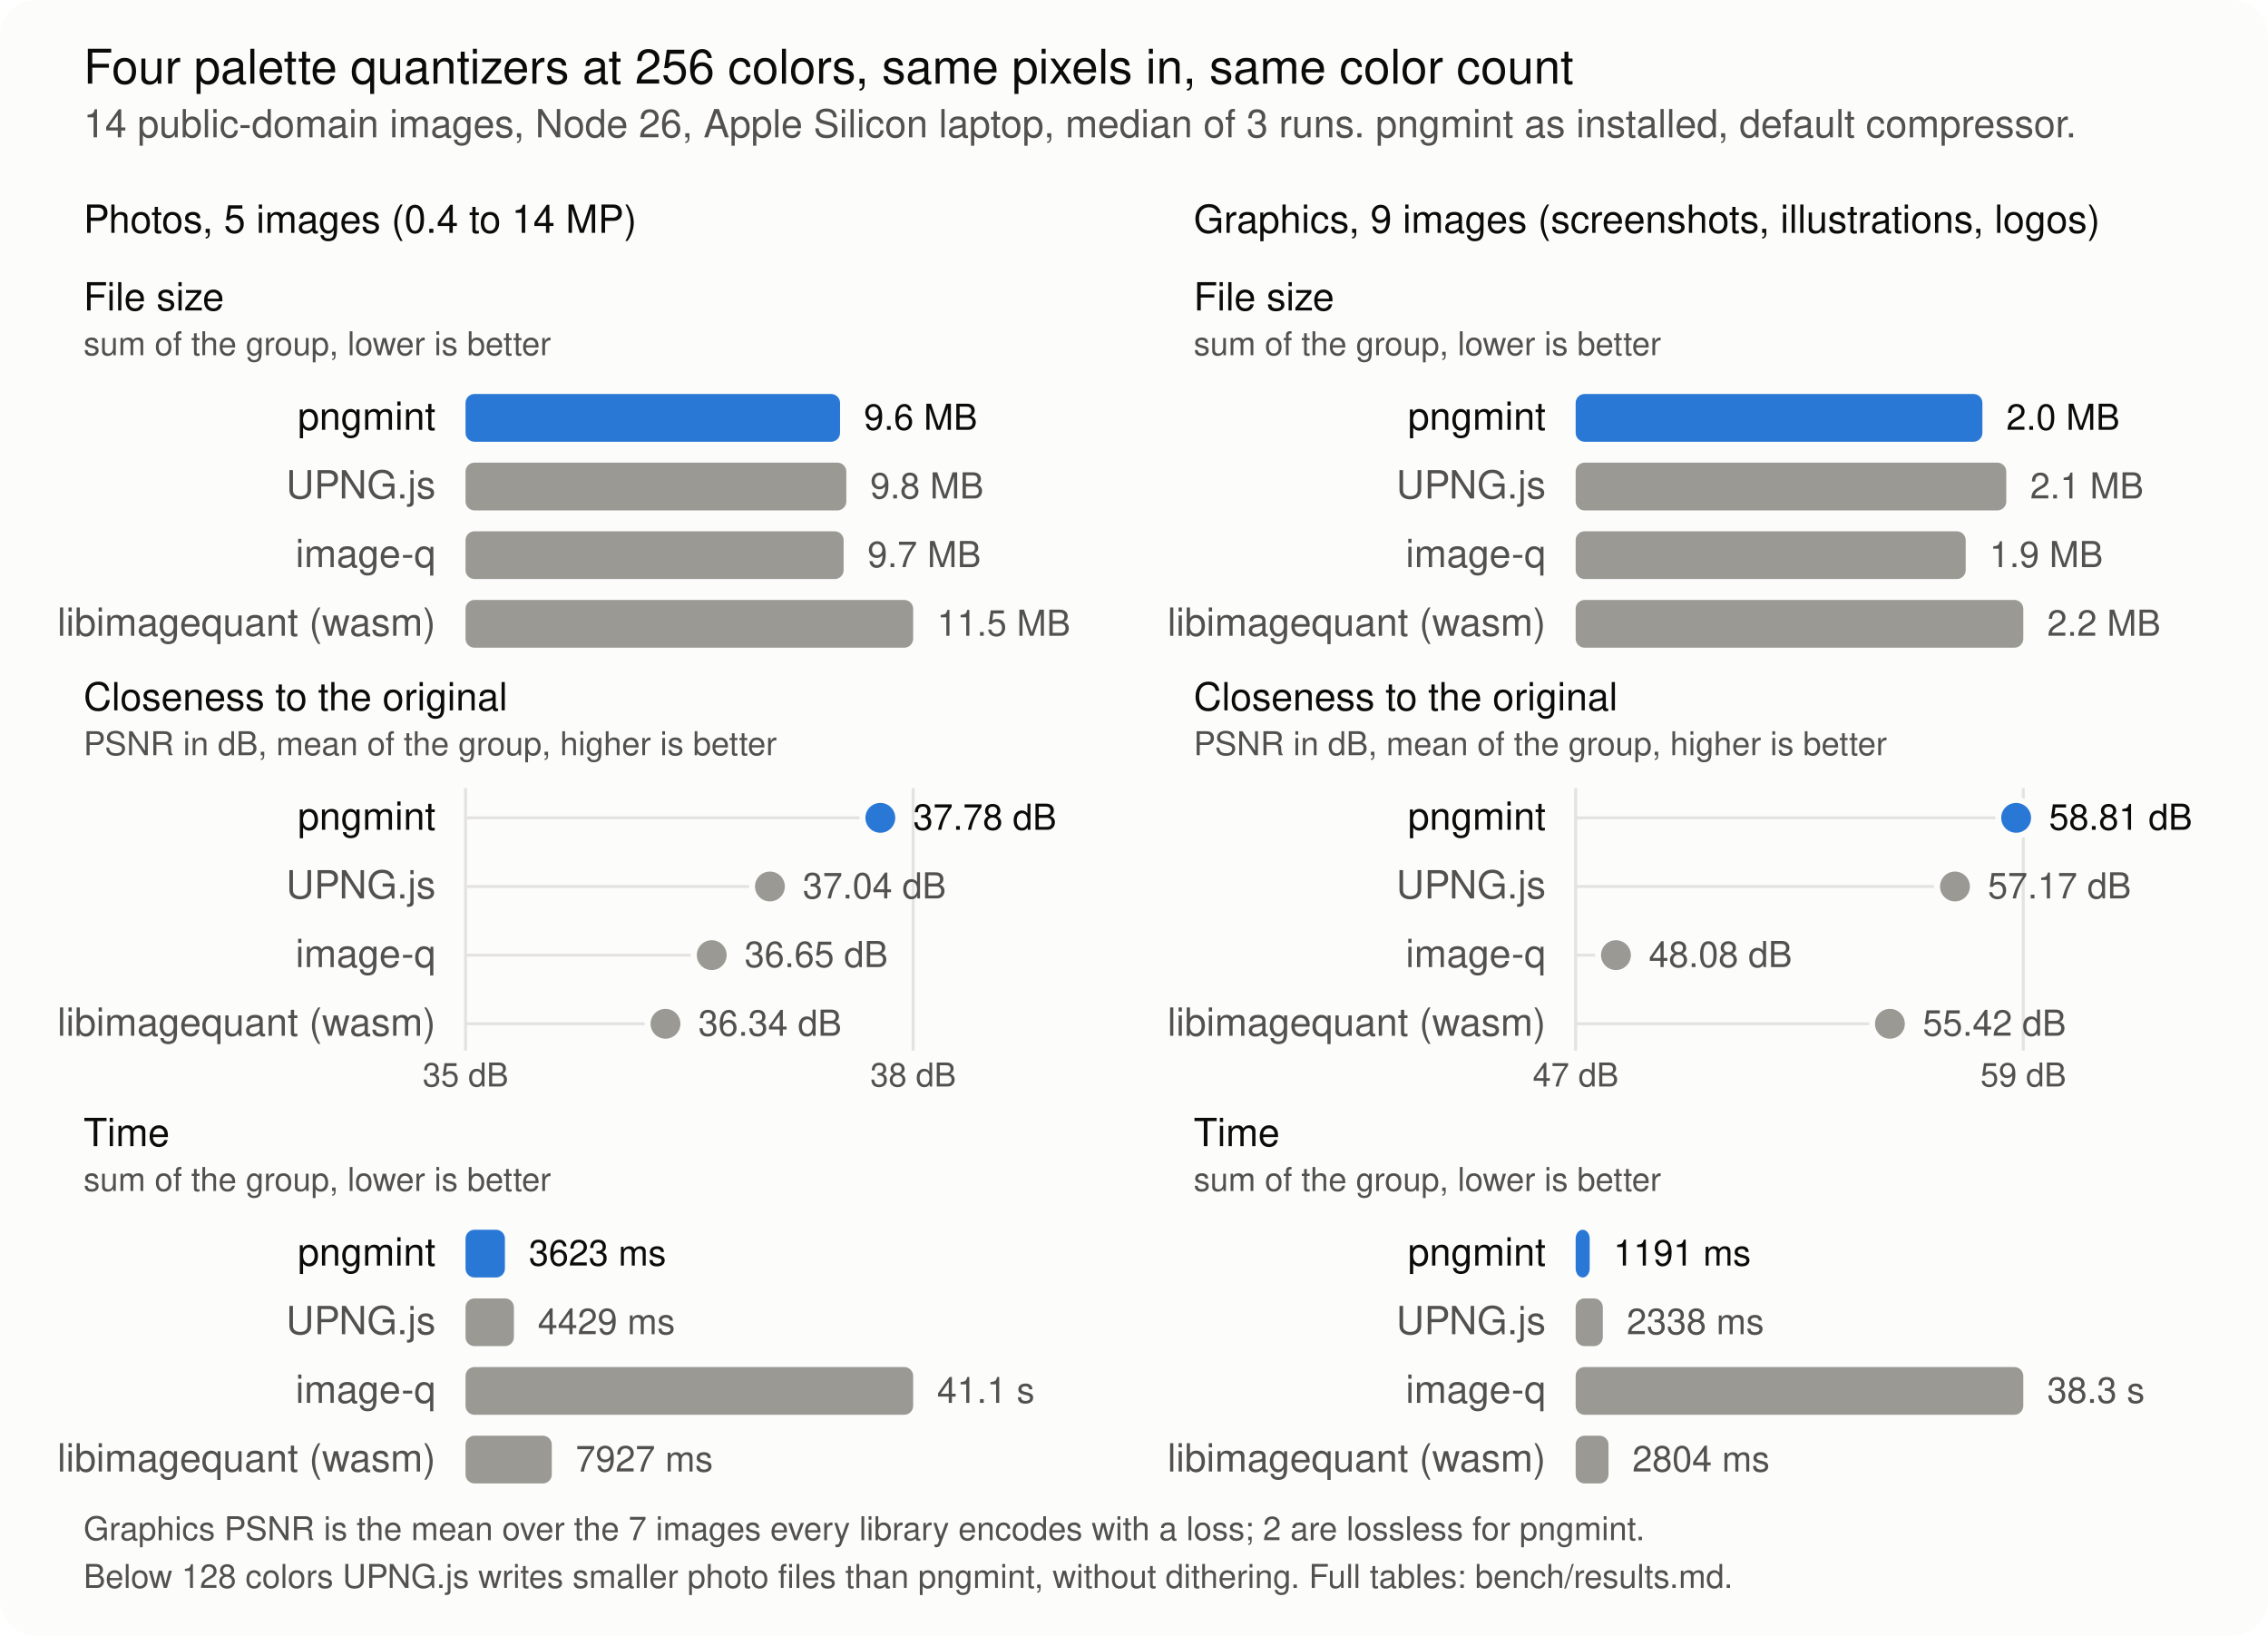
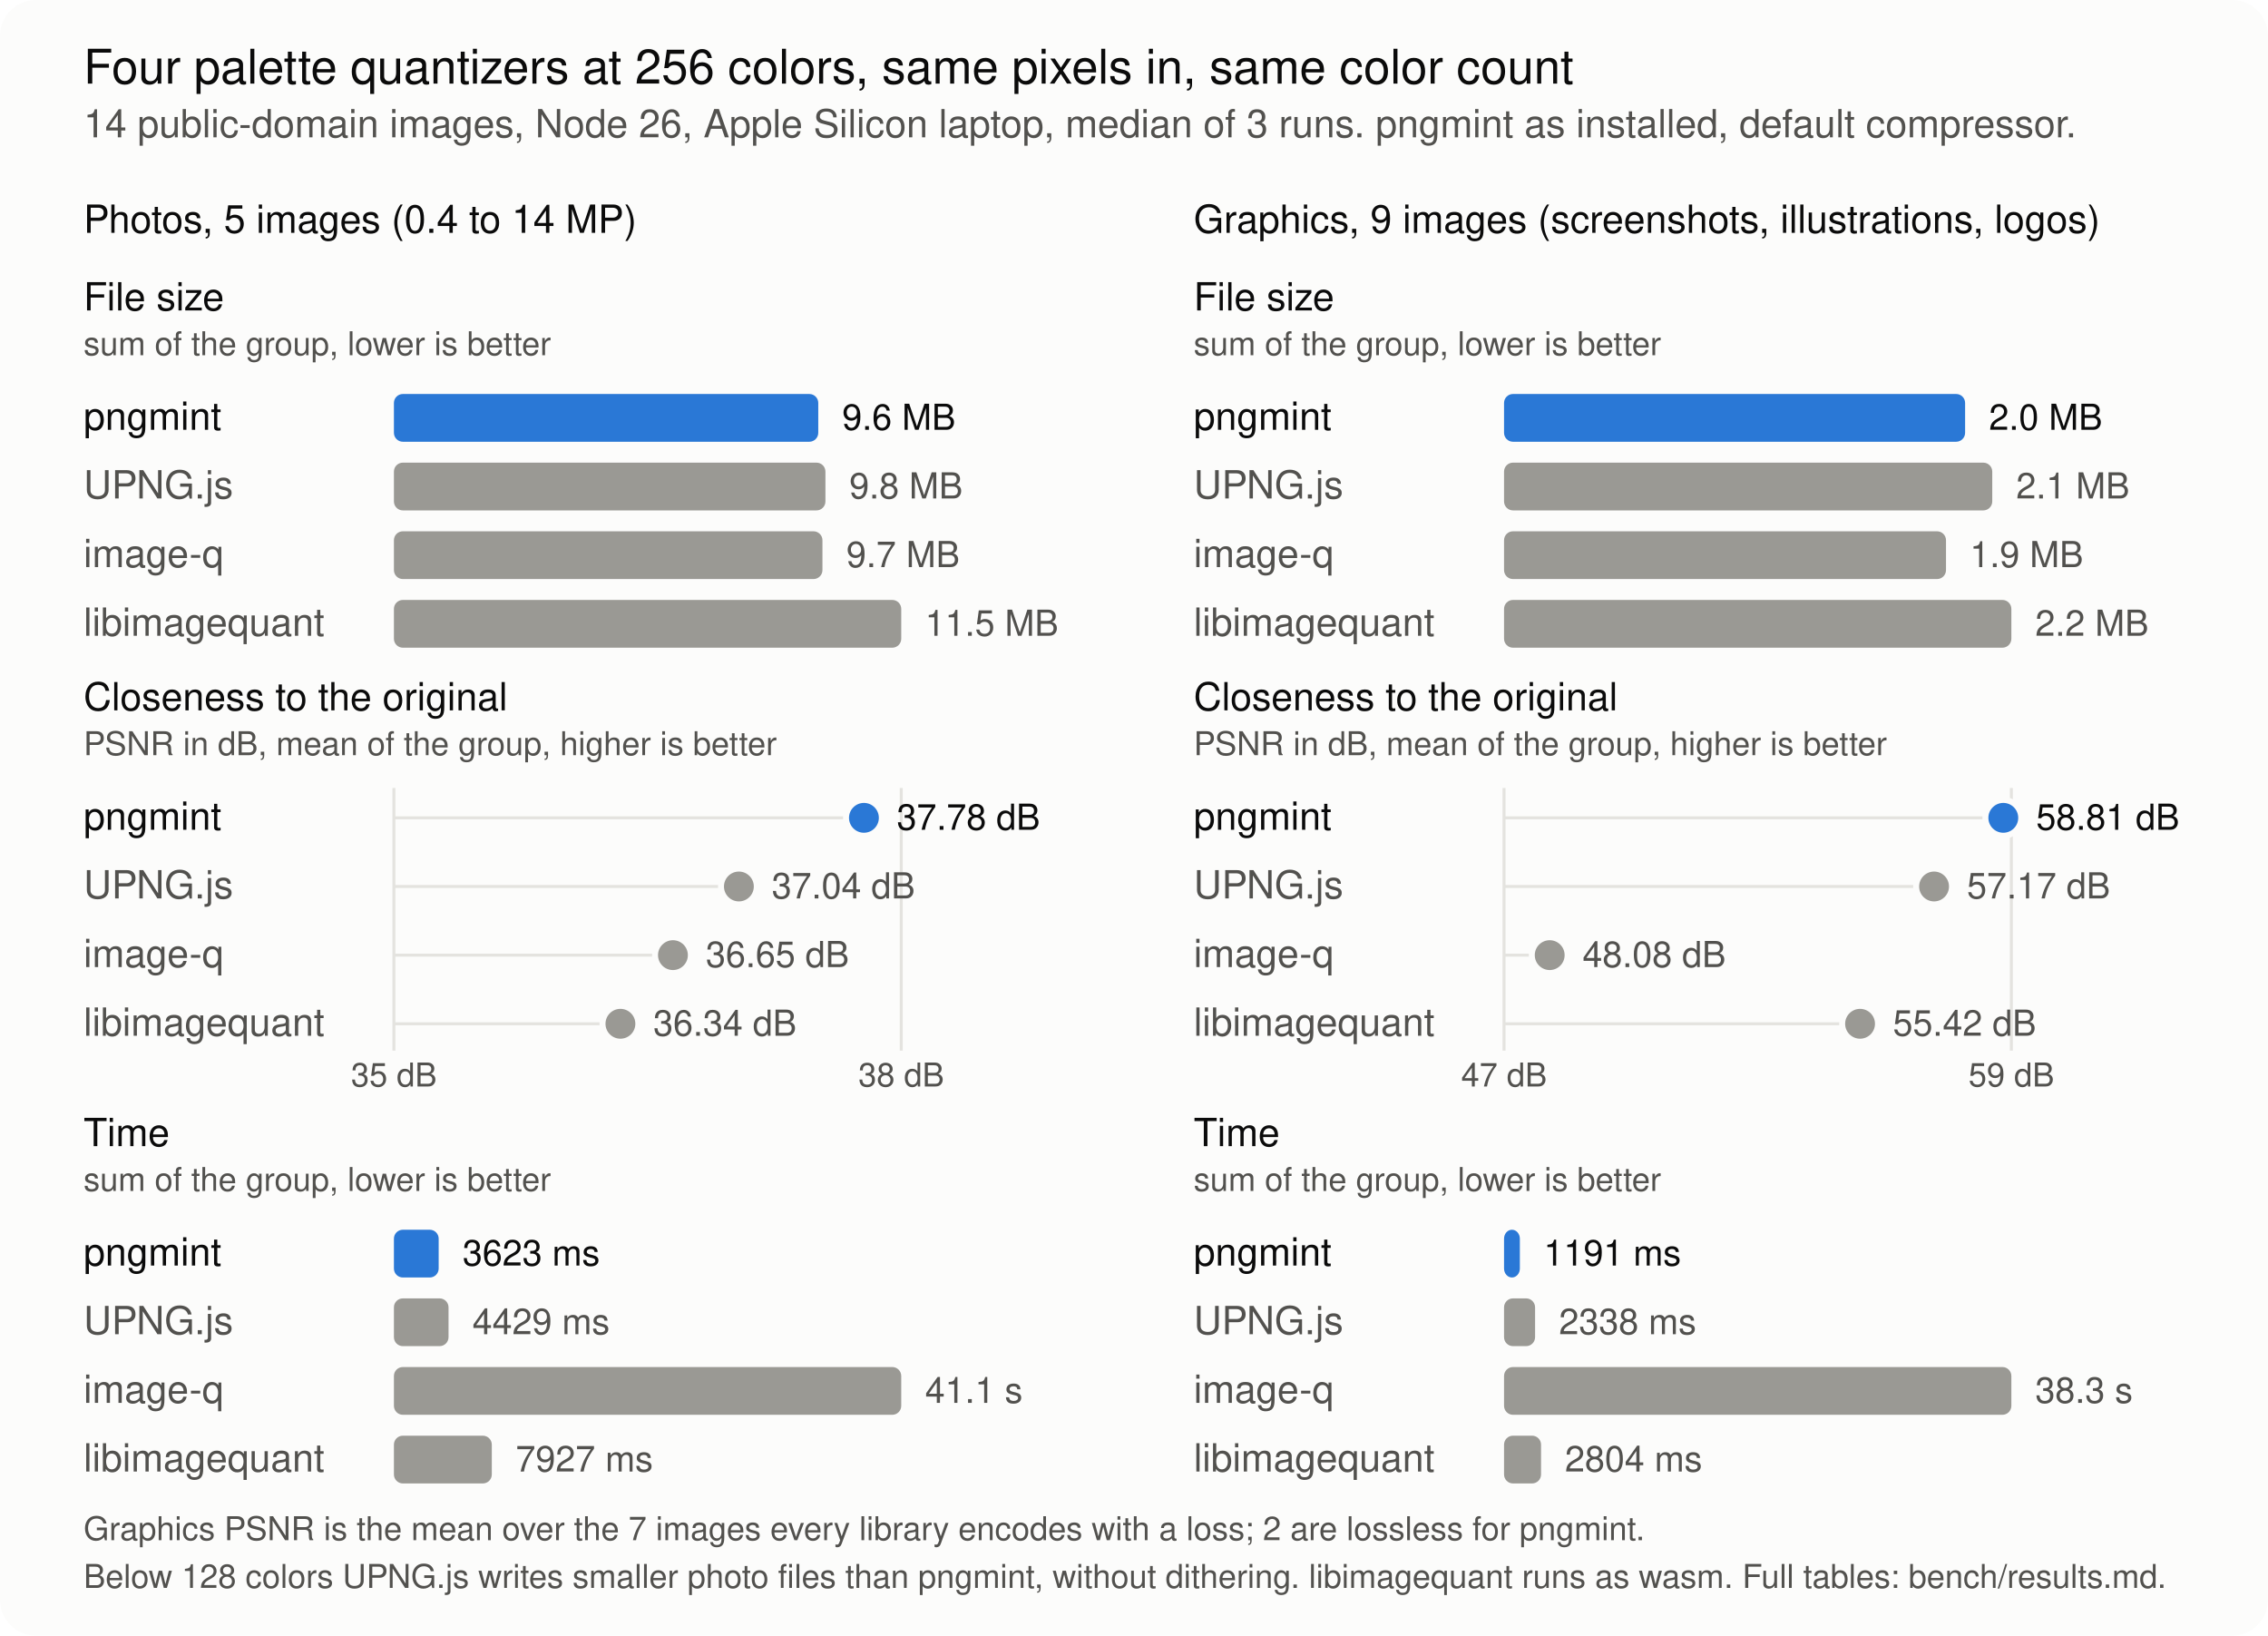
<svg xmlns="http://www.w3.org/2000/svg" viewBox="0 0 760 548" width="760" height="548" font-family="system-ui, -apple-system, &quot;Segoe UI&quot;, Helvetica, Arial, sans-serif" font-size="13">
  <rect width="760" height="548" rx="12" fill="#fcfcfb" />
  <text x="28" y="28" font-size="16" font-weight="500" fill="#0b0b0b">Four palette quantizers at 256 colors, same pixels in, same color count</text>
  <text x="28" y="46" fill="#52514e">14 public-domain images, Node 26, Apple Silicon laptop, median of 3 runs. pngmint as installed, default compressor.</text>
  <text x="28" y="78" font-weight="500" fill="#0b0b0b">Photos, 5 images (0.4 to 14 MP)</text>
  <text x="28" y="104" fill="#0b0b0b" font-weight="500">File size</text>
  <text x="28" y="119" fill="#52514e" font-size="11">sum of the group, lower is better</text>
-   <text x="146" y="144" text-anchor="end" fill="#0b0b0b" font-weight="500">pngmint</text>
-   <rect x="156" y="132" width="125.5" height="16" rx="3" fill="#2a78d6" />
-   <text x="289.5" y="144" fill="#0b0b0b" font-size="12">9.6 MB</text>
-   <text x="146" y="167" text-anchor="end" fill="#52514e" font-weight="400">UPNG.js</text>
-   <rect x="156" y="155" width="127.6" height="16" rx="3" fill="#9a9994" />
-   <text x="291.6" y="167" fill="#52514e" font-size="12">9.8 MB</text>
-   <text x="146" y="190" text-anchor="end" fill="#52514e" font-weight="400">image-q</text>
-   <rect x="156" y="178" width="126.7" height="16" rx="3" fill="#9a9994" />
-   <text x="290.7" y="190" fill="#52514e" font-size="12">9.7 MB</text>
-   <text x="146" y="213" text-anchor="end" fill="#52514e" font-weight="400">libimagequant (wasm)</text>
-   <rect x="156" y="201" width="150.0" height="16" rx="3" fill="#9a9994" />
-   <text x="314.0" y="213" fill="#52514e" font-size="12">11.5 MB</text>
+   <text x="28" y="144" fill="#0b0b0b" font-weight="500">pngmint</text>
+   <rect x="132" y="132" width="142.2" height="16" rx="3" fill="#2a78d6" />
+   <text x="282.2" y="144" fill="#0b0b0b" font-size="12">9.6 MB</text>
+   <text x="28" y="167" fill="#52514e" font-weight="400">UPNG.js</text>
+   <rect x="132" y="155" width="144.6" height="16" rx="3" fill="#9a9994" />
+   <text x="284.6" y="167" fill="#52514e" font-size="12">9.8 MB</text>
+   <text x="28" y="190" fill="#52514e" font-weight="400">image-q</text>
+   <rect x="132" y="178" width="143.6" height="16" rx="3" fill="#9a9994" />
+   <text x="283.6" y="190" fill="#52514e" font-size="12">9.7 MB</text>
+   <text x="28" y="213" fill="#52514e" font-weight="400">libimagequant</text>
+   <rect x="132" y="201" width="170.0" height="16" rx="3" fill="#9a9994" />
+   <text x="310.0" y="213" fill="#52514e" font-size="12">11.5 MB</text>
  <text x="28" y="238" fill="#0b0b0b" font-weight="500">Closeness to the original</text>
  <text x="28" y="253" fill="#52514e" font-size="11">PSNR in dB, mean of the group, higher is better</text>
-   <line x1="156" x2="156" y1="264" y2="352" stroke="#e4e3df" stroke-width="1" />
-   <text x="156" y="364" text-anchor="middle" fill="#52514e" font-size="11">35 dB</text>
-   <line x1="306" x2="306" y1="264" y2="352" stroke="#e4e3df" stroke-width="1" />
-   <text x="306" y="364" text-anchor="middle" fill="#52514e" font-size="11">38 dB</text>
-   <text x="146" y="278" text-anchor="end" fill="#0b0b0b" font-weight="500">pngmint</text>
-   <line x1="156" x2="295.0" y1="274" y2="274" stroke="#e4e3df" stroke-width="1" />
-   <circle cx="295.0" cy="274" r="6" fill="#2a78d6" stroke="#fcfcfb" stroke-width="2" />
-   <text x="306.0" y="278" fill="#0b0b0b" font-size="12">37.78 dB</text>
-   <text x="146" y="301" text-anchor="end" fill="#52514e" font-weight="400">UPNG.js</text>
-   <line x1="156" x2="258.0" y1="297" y2="297" stroke="#e4e3df" stroke-width="1" />
-   <circle cx="258.0" cy="297" r="6" fill="#9a9994" stroke="#fcfcfb" stroke-width="2" />
-   <text x="269.0" y="301" fill="#52514e" font-size="12">37.04 dB</text>
-   <text x="146" y="324" text-anchor="end" fill="#52514e" font-weight="400">image-q</text>
-   <line x1="156" x2="238.5" y1="320" y2="320" stroke="#e4e3df" stroke-width="1" />
-   <circle cx="238.5" cy="320" r="6" fill="#9a9994" stroke="#fcfcfb" stroke-width="2" />
-   <text x="249.5" y="324" fill="#52514e" font-size="12">36.65 dB</text>
-   <text x="146" y="347" text-anchor="end" fill="#52514e" font-weight="400">libimagequant (wasm)</text>
-   <line x1="156" x2="223.0" y1="343" y2="343" stroke="#e4e3df" stroke-width="1" />
-   <circle cx="223.0" cy="343" r="6" fill="#9a9994" stroke="#fcfcfb" stroke-width="2" />
-   <text x="234.0" y="347" fill="#52514e" font-size="12">36.34 dB</text>
+   <line x1="132" x2="132" y1="264" y2="352" stroke="#e4e3df" stroke-width="1" />
+   <text x="132" y="364" text-anchor="middle" fill="#52514e" font-size="11">35 dB</text>
+   <line x1="302" x2="302" y1="264" y2="352" stroke="#e4e3df" stroke-width="1" />
+   <text x="302" y="364" text-anchor="middle" fill="#52514e" font-size="11">38 dB</text>
+   <text x="28" y="278" fill="#0b0b0b" font-weight="500">pngmint</text>
+   <line x1="132" x2="289.5" y1="274" y2="274" stroke="#e4e3df" stroke-width="1" />
+   <circle cx="289.5" cy="274" r="6" fill="#2a78d6" stroke="#fcfcfb" stroke-width="2" />
+   <text x="300.5" y="278" fill="#0b0b0b" font-size="12">37.78 dB</text>
+   <text x="28" y="301" fill="#52514e" font-weight="400">UPNG.js</text>
+   <line x1="132" x2="247.6" y1="297" y2="297" stroke="#e4e3df" stroke-width="1" />
+   <circle cx="247.6" cy="297" r="6" fill="#9a9994" stroke="#fcfcfb" stroke-width="2" />
+   <text x="258.6" y="301" fill="#52514e" font-size="12">37.04 dB</text>
+   <text x="28" y="324" fill="#52514e" font-weight="400">image-q</text>
+   <line x1="132" x2="225.5" y1="320" y2="320" stroke="#e4e3df" stroke-width="1" />
+   <circle cx="225.5" cy="320" r="6" fill="#9a9994" stroke="#fcfcfb" stroke-width="2" />
+   <text x="236.5" y="324" fill="#52514e" font-size="12">36.65 dB</text>
+   <text x="28" y="347" fill="#52514e" font-weight="400">libimagequant</text>
+   <line x1="132" x2="207.9" y1="343" y2="343" stroke="#e4e3df" stroke-width="1" />
+   <circle cx="207.9" cy="343" r="6" fill="#9a9994" stroke="#fcfcfb" stroke-width="2" />
+   <text x="218.9" y="347" fill="#52514e" font-size="12">36.34 dB</text>
  <text x="28" y="384" fill="#0b0b0b" font-weight="500">Time</text>
  <text x="28" y="399" fill="#52514e" font-size="11">sum of the group, lower is better</text>
-   <text x="146" y="424" text-anchor="end" fill="#0b0b0b" font-weight="500">pngmint</text>
-   <rect x="156" y="412" width="13.2" height="16" rx="3" fill="#2a78d6" />
-   <text x="177.2" y="424" fill="#0b0b0b" font-size="12">3623 ms</text>
-   <text x="146" y="447" text-anchor="end" fill="#52514e" font-weight="400">UPNG.js</text>
-   <rect x="156" y="435" width="16.2" height="16" rx="3" fill="#9a9994" />
-   <text x="180.2" y="447" fill="#52514e" font-size="12">4429 ms</text>
-   <text x="146" y="470" text-anchor="end" fill="#52514e" font-weight="400">image-q</text>
-   <rect x="156" y="458" width="150.0" height="16" rx="3" fill="#9a9994" />
-   <text x="314.0" y="470" fill="#52514e" font-size="12">41.1 s</text>
-   <text x="146" y="493" text-anchor="end" fill="#52514e" font-weight="400">libimagequant (wasm)</text>
-   <rect x="156" y="481" width="28.9" height="16" rx="3" fill="#9a9994" />
-   <text x="192.9" y="493" fill="#52514e" font-size="12">7927 ms</text>
+   <text x="28" y="424" fill="#0b0b0b" font-weight="500">pngmint</text>
+   <rect x="132" y="412" width="15.0" height="16" rx="3" fill="#2a78d6" />
+   <text x="155.0" y="424" fill="#0b0b0b" font-size="12">3623 ms</text>
+   <text x="28" y="447" fill="#52514e" font-weight="400">UPNG.js</text>
+   <rect x="132" y="435" width="18.3" height="16" rx="3" fill="#9a9994" />
+   <text x="158.3" y="447" fill="#52514e" font-size="12">4429 ms</text>
+   <text x="28" y="470" fill="#52514e" font-weight="400">image-q</text>
+   <rect x="132" y="458" width="170.0" height="16" rx="3" fill="#9a9994" />
+   <text x="310.0" y="470" fill="#52514e" font-size="12">41.1 s</text>
+   <text x="28" y="493" fill="#52514e" font-weight="400">libimagequant</text>
+   <rect x="132" y="481" width="32.8" height="16" rx="3" fill="#9a9994" />
+   <text x="172.8" y="493" fill="#52514e" font-size="12">7927 ms</text>
  <text x="400" y="78" font-weight="500" fill="#0b0b0b">Graphics, 9 images (screenshots, illustrations, logos)</text>
  <text x="400" y="104" fill="#0b0b0b" font-weight="500">File size</text>
  <text x="400" y="119" fill="#52514e" font-size="11">sum of the group, lower is better</text>
-   <text x="518" y="144" text-anchor="end" fill="#0b0b0b" font-weight="500">pngmint</text>
-   <rect x="528" y="132" width="136.3" height="16" rx="3" fill="#2a78d6" />
-   <text x="672.3" y="144" fill="#0b0b0b" font-size="12">2.0 MB</text>
-   <text x="518" y="167" text-anchor="end" fill="#52514e" font-weight="400">UPNG.js</text>
-   <rect x="528" y="155" width="144.3" height="16" rx="3" fill="#9a9994" />
-   <text x="680.3" y="167" fill="#52514e" font-size="12">2.1 MB</text>
-   <text x="518" y="190" text-anchor="end" fill="#52514e" font-weight="400">image-q</text>
-   <rect x="528" y="178" width="130.7" height="16" rx="3" fill="#9a9994" />
-   <text x="666.7" y="190" fill="#52514e" font-size="12">1.9 MB</text>
-   <text x="518" y="213" text-anchor="end" fill="#52514e" font-weight="400">libimagequant (wasm)</text>
-   <rect x="528" y="201" width="150.0" height="16" rx="3" fill="#9a9994" />
-   <text x="686.0" y="213" fill="#52514e" font-size="12">2.2 MB</text>
+   <text x="400" y="144" fill="#0b0b0b" font-weight="500">pngmint</text>
+   <rect x="504" y="132" width="154.5" height="16" rx="3" fill="#2a78d6" />
+   <text x="666.5" y="144" fill="#0b0b0b" font-size="12">2.0 MB</text>
+   <text x="400" y="167" fill="#52514e" font-weight="400">UPNG.js</text>
+   <rect x="504" y="155" width="163.6" height="16" rx="3" fill="#9a9994" />
+   <text x="675.6" y="167" fill="#52514e" font-size="12">2.1 MB</text>
+   <text x="400" y="190" fill="#52514e" font-weight="400">image-q</text>
+   <rect x="504" y="178" width="148.1" height="16" rx="3" fill="#9a9994" />
+   <text x="660.1" y="190" fill="#52514e" font-size="12">1.9 MB</text>
+   <text x="400" y="213" fill="#52514e" font-weight="400">libimagequant</text>
+   <rect x="504" y="201" width="170.0" height="16" rx="3" fill="#9a9994" />
+   <text x="682.0" y="213" fill="#52514e" font-size="12">2.2 MB</text>
  <text x="400" y="238" fill="#0b0b0b" font-weight="500">Closeness to the original</text>
  <text x="400" y="253" fill="#52514e" font-size="11">PSNR in dB, mean of the group, higher is better</text>
-   <line x1="528" x2="528" y1="264" y2="352" stroke="#e4e3df" stroke-width="1" />
-   <text x="528" y="364" text-anchor="middle" fill="#52514e" font-size="11">47 dB</text>
-   <line x1="678" x2="678" y1="264" y2="352" stroke="#e4e3df" stroke-width="1" />
-   <text x="678" y="364" text-anchor="middle" fill="#52514e" font-size="11">59 dB</text>
-   <text x="518" y="278" text-anchor="end" fill="#0b0b0b" font-weight="500">pngmint</text>
-   <line x1="528" x2="675.6" y1="274" y2="274" stroke="#e4e3df" stroke-width="1" />
-   <circle cx="675.6" cy="274" r="6" fill="#2a78d6" stroke="#fcfcfb" stroke-width="2" />
-   <text x="686.6" y="278" fill="#0b0b0b" font-size="12">58.81 dB</text>
-   <text x="518" y="301" text-anchor="end" fill="#52514e" font-weight="400">UPNG.js</text>
-   <line x1="528" x2="655.1" y1="297" y2="297" stroke="#e4e3df" stroke-width="1" />
-   <circle cx="655.1" cy="297" r="6" fill="#9a9994" stroke="#fcfcfb" stroke-width="2" />
-   <text x="666.1" y="301" fill="#52514e" font-size="12">57.17 dB</text>
-   <text x="518" y="324" text-anchor="end" fill="#52514e" font-weight="400">image-q</text>
-   <line x1="528" x2="541.5" y1="320" y2="320" stroke="#e4e3df" stroke-width="1" />
-   <circle cx="541.5" cy="320" r="6" fill="#9a9994" stroke="#fcfcfb" stroke-width="2" />
-   <text x="552.5" y="324" fill="#52514e" font-size="12">48.08 dB</text>
-   <text x="518" y="347" text-anchor="end" fill="#52514e" font-weight="400">libimagequant (wasm)</text>
-   <line x1="528" x2="633.3" y1="343" y2="343" stroke="#e4e3df" stroke-width="1" />
-   <circle cx="633.3" cy="343" r="6" fill="#9a9994" stroke="#fcfcfb" stroke-width="2" />
-   <text x="644.3" y="347" fill="#52514e" font-size="12">55.42 dB</text>
+   <line x1="504" x2="504" y1="264" y2="352" stroke="#e4e3df" stroke-width="1" />
+   <text x="504" y="364" text-anchor="middle" fill="#52514e" font-size="11">47 dB</text>
+   <line x1="674" x2="674" y1="264" y2="352" stroke="#e4e3df" stroke-width="1" />
+   <text x="674" y="364" text-anchor="middle" fill="#52514e" font-size="11">59 dB</text>
+   <text x="400" y="278" fill="#0b0b0b" font-weight="500">pngmint</text>
+   <line x1="504" x2="671.3" y1="274" y2="274" stroke="#e4e3df" stroke-width="1" />
+   <circle cx="671.3" cy="274" r="6" fill="#2a78d6" stroke="#fcfcfb" stroke-width="2" />
+   <text x="682.3" y="278" fill="#0b0b0b" font-size="12">58.81 dB</text>
+   <text x="400" y="301" fill="#52514e" font-weight="400">UPNG.js</text>
+   <line x1="504" x2="648.1" y1="297" y2="297" stroke="#e4e3df" stroke-width="1" />
+   <circle cx="648.1" cy="297" r="6" fill="#9a9994" stroke="#fcfcfb" stroke-width="2" />
+   <text x="659.1" y="301" fill="#52514e" font-size="12">57.17 dB</text>
+   <text x="400" y="324" fill="#52514e" font-weight="400">image-q</text>
+   <line x1="504" x2="519.3" y1="320" y2="320" stroke="#e4e3df" stroke-width="1" />
+   <circle cx="519.3" cy="320" r="6" fill="#9a9994" stroke="#fcfcfb" stroke-width="2" />
+   <text x="530.3" y="324" fill="#52514e" font-size="12">48.08 dB</text>
+   <text x="400" y="347" fill="#52514e" font-weight="400">libimagequant</text>
+   <line x1="504" x2="623.3" y1="343" y2="343" stroke="#e4e3df" stroke-width="1" />
+   <circle cx="623.3" cy="343" r="6" fill="#9a9994" stroke="#fcfcfb" stroke-width="2" />
+   <text x="634.3" y="347" fill="#52514e" font-size="12">55.42 dB</text>
  <text x="400" y="384" fill="#0b0b0b" font-weight="500">Time</text>
  <text x="400" y="399" fill="#52514e" font-size="11">sum of the group, lower is better</text>
-   <text x="518" y="424" text-anchor="end" fill="#0b0b0b" font-weight="500">pngmint</text>
-   <rect x="528" y="412" width="4.7" height="16" rx="3" fill="#2a78d6" />
-   <text x="540.7" y="424" fill="#0b0b0b" font-size="12">1191 ms</text>
-   <text x="518" y="447" text-anchor="end" fill="#52514e" font-weight="400">UPNG.js</text>
-   <rect x="528" y="435" width="9.1" height="16" rx="3" fill="#9a9994" />
-   <text x="545.1" y="447" fill="#52514e" font-size="12">2338 ms</text>
-   <text x="518" y="470" text-anchor="end" fill="#52514e" font-weight="400">image-q</text>
-   <rect x="528" y="458" width="150.0" height="16" rx="3" fill="#9a9994" />
-   <text x="686.0" y="470" fill="#52514e" font-size="12">38.3 s</text>
-   <text x="518" y="493" text-anchor="end" fill="#52514e" font-weight="400">libimagequant (wasm)</text>
-   <rect x="528" y="481" width="11.0" height="16" rx="3" fill="#9a9994" />
-   <text x="547.0" y="493" fill="#52514e" font-size="12">2804 ms</text>
+   <text x="400" y="424" fill="#0b0b0b" font-weight="500">pngmint</text>
+   <rect x="504" y="412" width="5.3" height="16" rx="3" fill="#2a78d6" />
+   <text x="517.3" y="424" fill="#0b0b0b" font-size="12">1191 ms</text>
+   <text x="400" y="447" fill="#52514e" font-weight="400">UPNG.js</text>
+   <rect x="504" y="435" width="10.4" height="16" rx="3" fill="#9a9994" />
+   <text x="522.4" y="447" fill="#52514e" font-size="12">2338 ms</text>
+   <text x="400" y="470" fill="#52514e" font-weight="400">image-q</text>
+   <rect x="504" y="458" width="170.0" height="16" rx="3" fill="#9a9994" />
+   <text x="682.0" y="470" fill="#52514e" font-size="12">38.3 s</text>
+   <text x="400" y="493" fill="#52514e" font-weight="400">libimagequant</text>
+   <rect x="504" y="481" width="12.4" height="16" rx="3" fill="#9a9994" />
+   <text x="524.4" y="493" fill="#52514e" font-size="12">2804 ms</text>
  <text x="28" y="516" fill="#52514e" font-size="11">Graphics PSNR is the mean over the 7 images every library encodes with a loss; 2 are lossless for pngmint.</text>
-   <text x="28" y="532" fill="#52514e" font-size="11">Below 128 colors UPNG.js writes smaller photo files than pngmint, without dithering. Full tables: bench/results.md.</text>
+   <text x="28" y="532" fill="#52514e" font-size="11">Below 128 colors UPNG.js writes smaller photo files than pngmint, without dithering. libimagequant runs as wasm. Full tables: bench/results.md.</text>
</svg>
